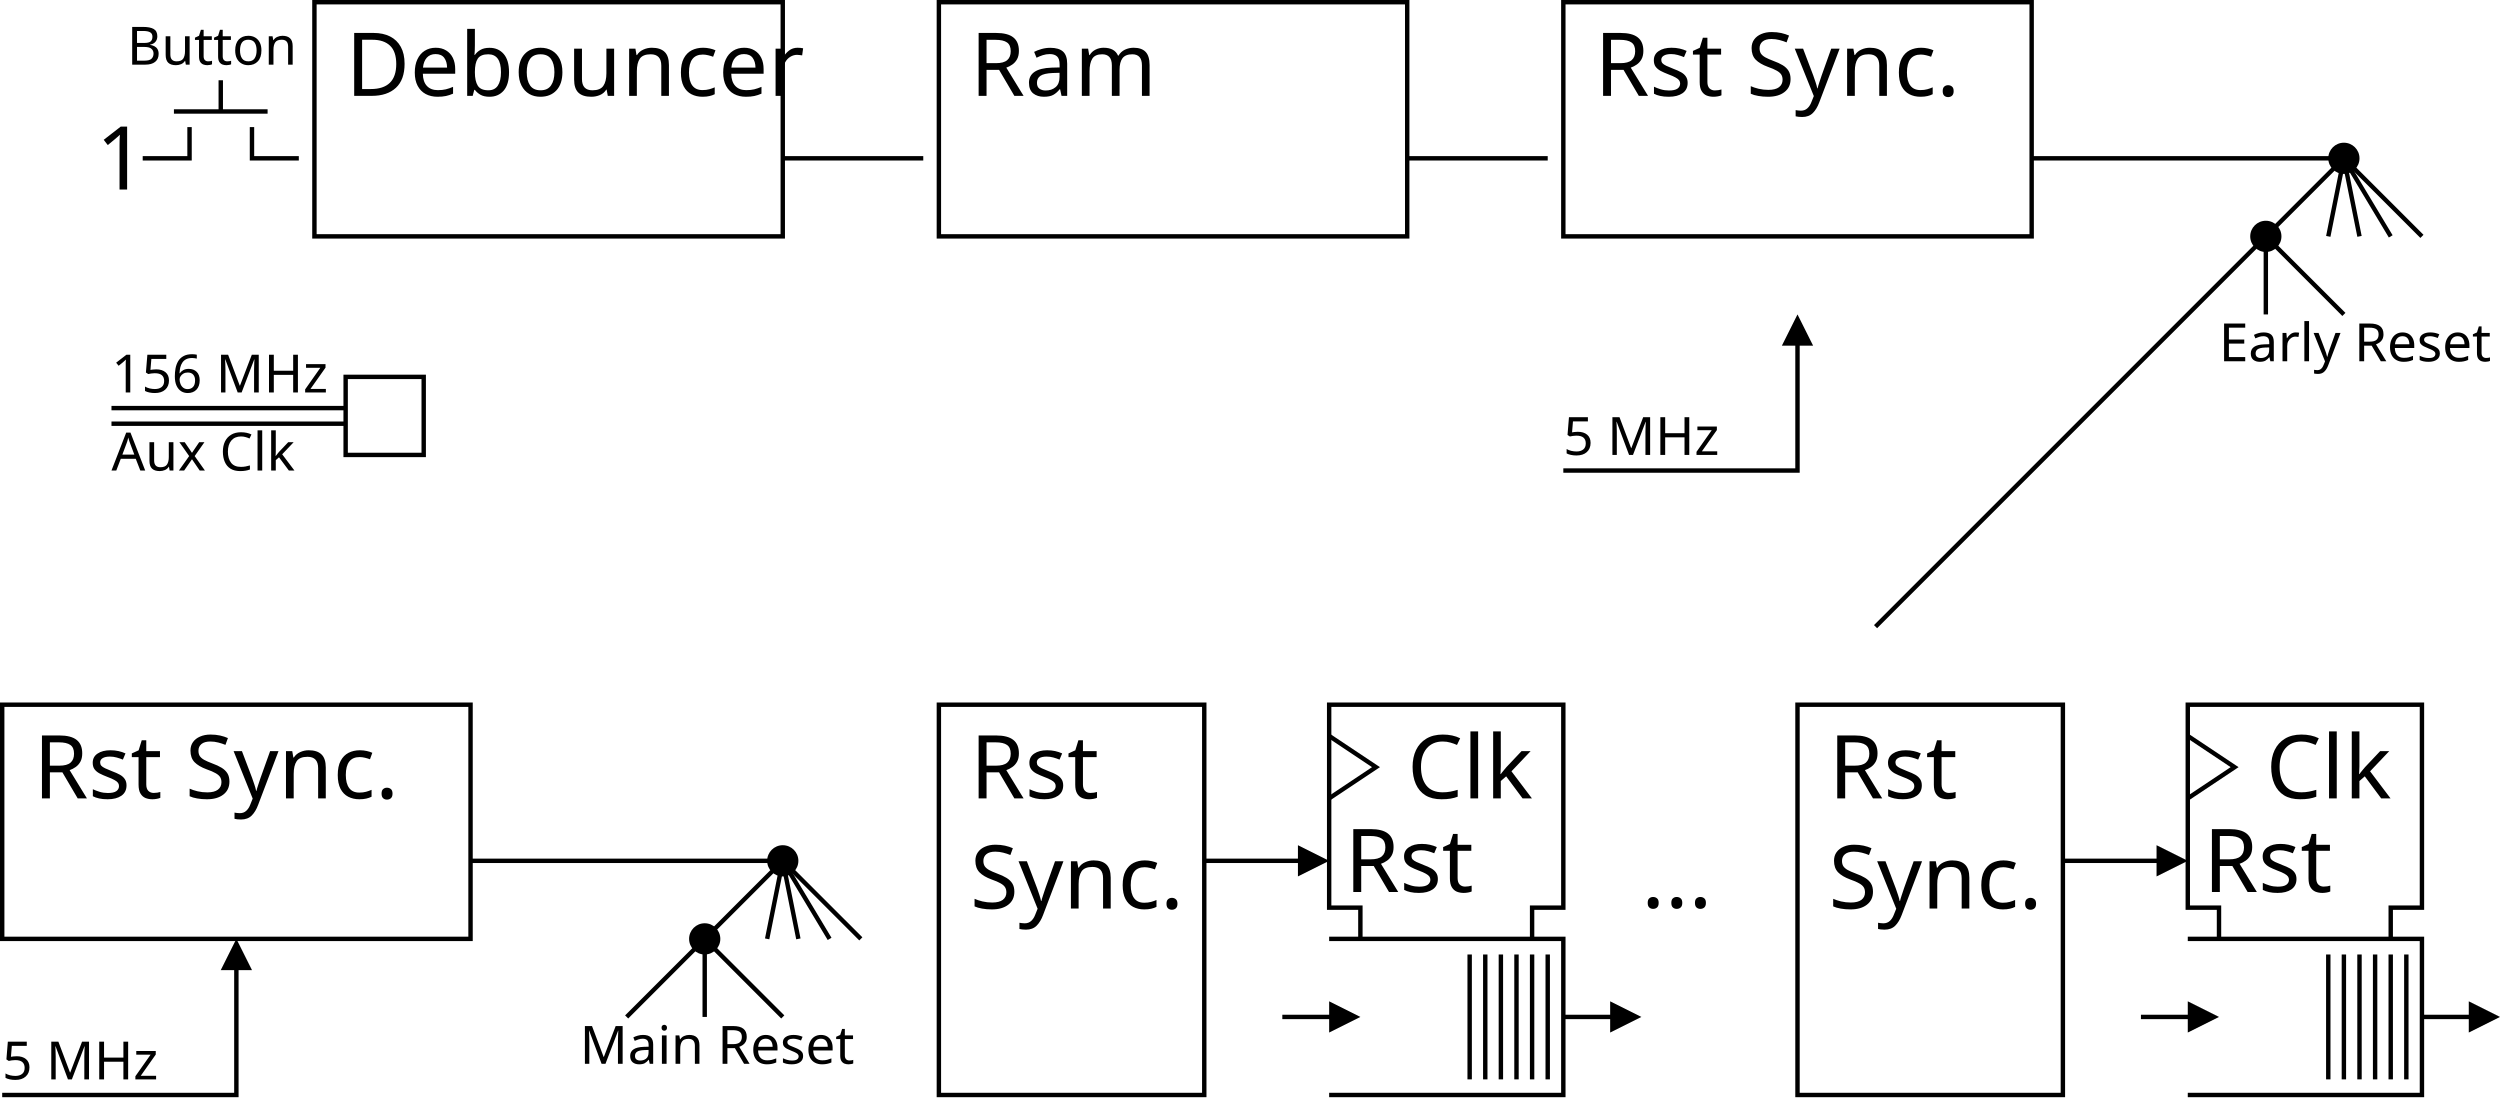
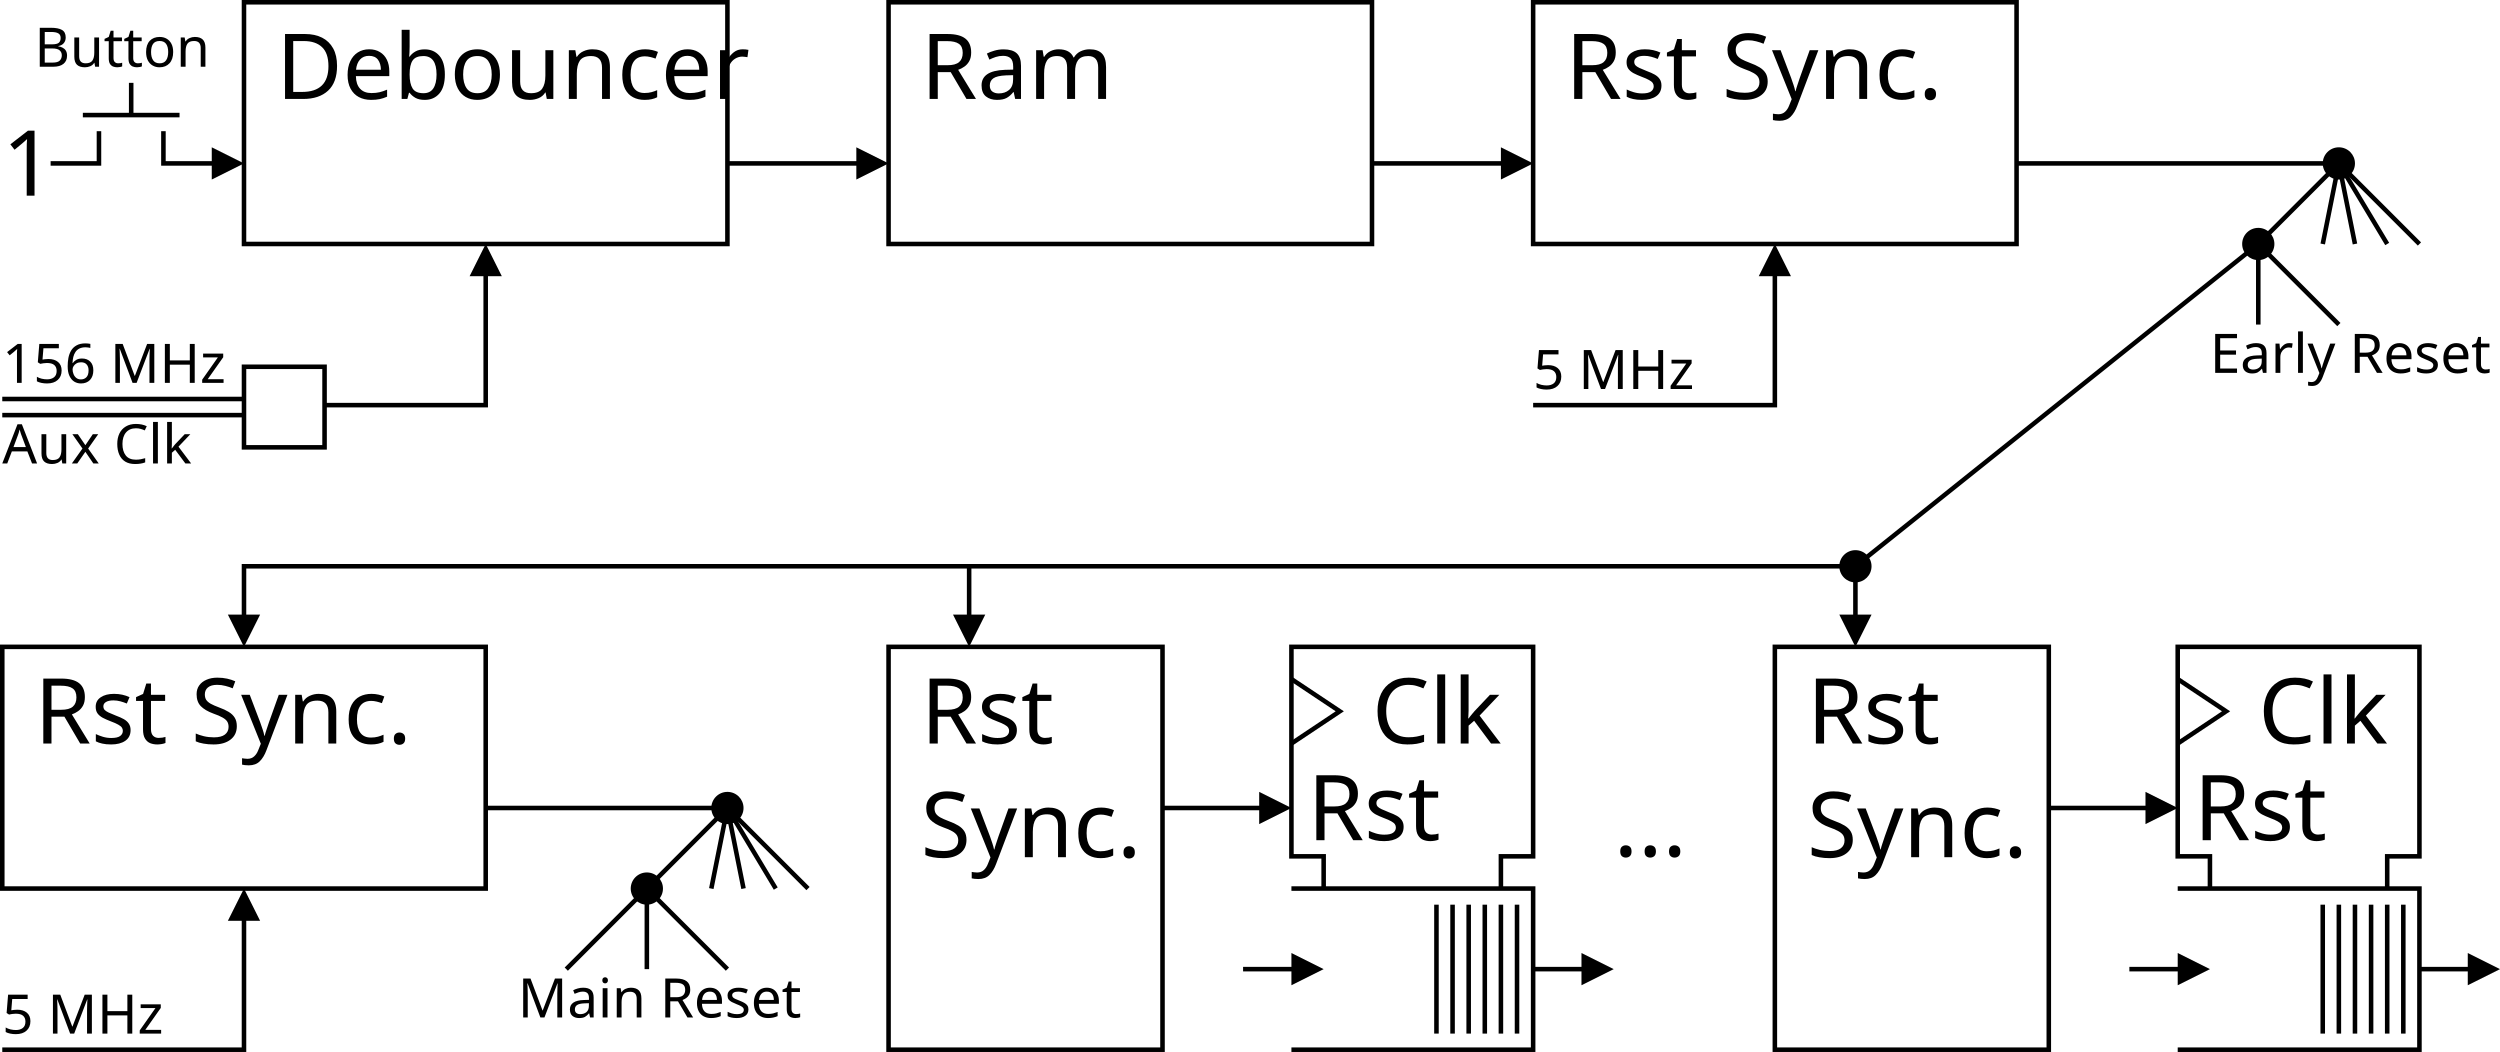
- <svg xmlns="http://www.w3.org/2000/svg" width="567.429" height="249.032" id="svg3639" version="1.1">
+ <svg xmlns="http://www.w3.org/2000/svg" width="549.713" height="231.315" id="svg3639" version="1.1">
  <defs id="defs3641" />
-   <g id="layer1" transform="translate(-34.93307,-236.9015)">
-     <rect style="color:#000000;fill:none;stroke:#000000;stroke-width:1;stroke-linecap:butt;stroke-linejoin:miter;stroke-miterlimit:4;stroke-opacity:1;stroke-dasharray:none;stroke-dashoffset:0;marker:none;visibility:visible;display:inline;overflow:visible;enable-background:accumulate" id="rect3649" width="106.299" height="53.15" x="106.299" y="237.402" />
-     <text id="text2990" y="258.661" x="113.386" style="font-size:40px;font-style:normal;font-variant:normal;font-weight:normal;font-stretch:normal;line-height:125%;letter-spacing:0px;word-spacing:0px;fill:#000000;fill-opacity:1;stroke:none;font-family:cmr10;-inkscape-font-specification:cmr10" xml:space="preserve">
-       <tspan style="font-size:20px" y="258.661" x="113.386" id="tspan2992">Debouncer</tspan>
+   <g id="layer1" transform="translate(-52.6496,-254.6181)">
+     <rect style="color:#000000;fill:none;stroke:#000000;stroke-width:1;stroke-linecap:butt;stroke-linejoin:miter;stroke-miterlimit:4;stroke-opacity:1;stroke-dasharray:none;stroke-dashoffset:0;marker:none;visibility:visible;display:inline;overflow:visible;enable-background:accumulate" id="rect3649" width="106.299" height="53.15" x="106.299" y="255.118" />
+     <text id="text2990" y="276.378" x="113.386" style="font-size:40px;font-style:normal;font-variant:normal;font-weight:normal;font-stretch:normal;line-height:125%;letter-spacing:0px;word-spacing:0px;fill:#000000;fill-opacity:1;stroke:none;font-family:cmr10;-inkscape-font-specification:cmr10" xml:space="preserve">
+       <tspan style="font-size:20px" y="276.378" x="113.386" id="tspan2992">Debouncer</tspan>
    </text>
-     <text xml:space="preserve" style="font-size:20px;font-style:normal;font-variant:normal;font-weight:normal;font-stretch:normal;line-height:125%;letter-spacing:0px;word-spacing:0px;fill:#000000;fill-opacity:1;stroke:none;font-family:cmr10;-inkscape-font-specification:cmr10" x="255.118" y="258.661" id="text3663">
-       <tspan id="tspan3665" x="255.118" y="258.661">Ram</tspan>
+     <text xml:space="preserve" style="font-size:20px;font-style:normal;font-variant:normal;font-weight:normal;font-stretch:normal;line-height:125%;letter-spacing:0px;word-spacing:0px;fill:#000000;fill-opacity:1;stroke:none;font-family:cmr10;-inkscape-font-specification:cmr10" x="255.118" y="276.378" id="text3663">
+       <tspan id="tspan3665" x="255.118" y="276.378">Ram</tspan>
    </text>
-     <text xml:space="preserve" style="font-size:20px;font-style:normal;font-variant:normal;font-weight:normal;font-stretch:normal;line-height:125%;letter-spacing:0px;word-spacing:0px;fill:#000000;fill-opacity:1;stroke:none;font-family:cmr10;-inkscape-font-specification:cmr10" x="396.85" y="258.661" id="text3667">
-       <tspan id="tspan3669" x="396.85" y="258.661">Rst Sync.</tspan>
+     <text xml:space="preserve" style="font-size:20px;font-style:normal;font-variant:normal;font-weight:normal;font-stretch:normal;line-height:125%;letter-spacing:0px;word-spacing:0px;fill:#000000;fill-opacity:1;stroke:none;font-family:cmr10;-inkscape-font-specification:cmr10" x="396.85" y="276.378" id="text3667">
+       <tspan id="tspan3669" x="396.85" y="276.378">Rst Sync.</tspan>
    </text>
-     <rect style="color:#000000;fill:none;stroke:#000000;stroke-width:1;stroke-linecap:butt;stroke-linejoin:miter;stroke-miterlimit:4;stroke-opacity:1;stroke-dasharray:none;stroke-dashoffset:0;marker:none;visibility:visible;display:inline;overflow:visible;enable-background:accumulate" id="rect3649-0" width="106.299" height="53.15" x="248.031" y="237.402" />
-     <rect style="color:#000000;fill:none;stroke:#000000;stroke-width:1;stroke-linecap:butt;stroke-linejoin:miter;stroke-miterlimit:4;stroke-opacity:1;stroke-dasharray:none;stroke-dashoffset:0;marker:none;visibility:visible;display:inline;overflow:visible;enable-background:accumulate" id="rect3649-0-5" width="106.299" height="53.15" x="389.764" y="237.402" />
-     <g id="g3856" transform="translate(2.1259843e-6,-35.43307)">
+     <rect style="color:#000000;fill:none;stroke:#000000;stroke-width:1;stroke-linecap:butt;stroke-linejoin:miter;stroke-miterlimit:4;stroke-opacity:1;stroke-dasharray:none;stroke-dashoffset:0;marker:none;visibility:visible;display:inline;overflow:visible;enable-background:accumulate" id="rect3649-0" width="106.299" height="53.15" x="248.031" y="255.118" />
+     <rect style="color:#000000;fill:none;stroke:#000000;stroke-width:1;stroke-linecap:butt;stroke-linejoin:miter;stroke-miterlimit:4;stroke-opacity:1;stroke-dasharray:none;stroke-dashoffset:0;marker:none;visibility:visible;display:inline;overflow:visible;enable-background:accumulate" id="rect3649-0-5" width="106.299" height="53.15" x="389.764" y="255.118" />
+     <g id="g3856" transform="translate(1.4173229e-6,-17.71653)">
      <path id="path3707" d="m 496.063,308.268 70.866,0 0,0" style="fill:none;stroke:#000000;stroke-width:1px;stroke-linecap:butt;stroke-linejoin:miter;stroke-opacity:1" />
      <path transform="translate(496.063,77.95275)" d="m 74.409,230.315 c 0,1.957 -1.586,3.543 -3.543,3.543 -1.957,0 -3.543,-1.586 -3.543,-3.543 0,-1.957 1.586,-3.543 3.543,-3.543 1.957,0 3.543,1.586 3.543,3.543 z" id="path5860" style="color:#000000;fill:#000000;fill-opacity:1;fill-rule:nonzero;stroke:none;stroke-width:1;marker:none;visibility:visible;display:inline;overflow:visible;enable-background:accumulate" />
      <path id="path3746" d="M 566.929,308.268 549.213,325.984" style="fill:none;stroke:#000000;stroke-width:1px;stroke-linecap:butt;stroke-linejoin:miter;stroke-opacity:1" />
      <path id="path3748" d="m 566.929,308.268 c -1.49,1.082 -1.49,1.082 0,0" style="fill:none;stroke:#000000;stroke-width:1px;stroke-linecap:butt;stroke-linejoin:miter;stroke-opacity:1" />
      <path id="path3754" d="m 570.472,325.984 -3.543,-17.717" style="fill:none;stroke:#000000;stroke-width:1px;stroke-linecap:butt;stroke-linejoin:miter;stroke-opacity:1" />
      <path id="path3756" d="M 577.559,325.984 566.929,308.268" style="fill:none;stroke:#000000;stroke-width:1px;stroke-linecap:butt;stroke-linejoin:miter;stroke-opacity:1" />
      <path id="path3758" d="M 584.646,325.984 566.929,308.268" style="fill:none;stroke:#000000;stroke-width:1px;stroke-linecap:butt;stroke-linejoin:miter;stroke-opacity:1" />
-       <path id="path3760" d="M 549.213,325.984 460.63,414.567" style="fill:none;stroke:#000000;stroke-width:1px;stroke-linecap:butt;stroke-linejoin:miter;stroke-opacity:1" />
+       <path id="path3760" d="m 549.213,325.984 -88.583,70.866" style="fill:none;stroke:#000000;stroke-width:1px;stroke-linecap:butt;stroke-linejoin:miter;stroke-opacity:1" />
      <path id="path3762" d="m 549.213,325.984 0,17.717" style="fill:none;stroke:#000000;stroke-width:1px;stroke-linecap:butt;stroke-linejoin:miter;stroke-opacity:1" />
      <path id="path3764" d="m 549.213,325.984 17.717,17.717" style="fill:none;stroke:#000000;stroke-width:1px;stroke-linecap:butt;stroke-linejoin:miter;stroke-opacity:1" />
      <path transform="translate(478.3465,95.66929)" d="m 74.409,230.315 c 0,1.957 -1.586,3.543 -3.543,3.543 -1.957,0 -3.543,-1.586 -3.543,-3.543 0,-1.957 1.586,-3.543 3.543,-3.543 1.957,0 3.543,1.586 3.543,3.543 z" id="path5860-7" style="color:#000000;fill:#000000;fill-opacity:1;fill-rule:nonzero;stroke:none;stroke-width:1;marker:none;visibility:visible;display:inline;overflow:visible;enable-background:accumulate" />
      <path id="path3802" d="m 566.929,308.268 -3.543,17.717" style="fill:none;stroke:#000000;stroke-width:1px;stroke-linecap:butt;stroke-linejoin:miter;stroke-opacity:1" />
    </g>
-     <text xml:space="preserve" style="font-size:20px;font-style:normal;font-variant:normal;font-weight:normal;font-stretch:normal;line-height:125%;letter-spacing:0px;word-spacing:0px;fill:#000000;fill-opacity:1;stroke:none;font-family:cmr10;-inkscape-font-specification:cmr10" x="538.583" y="318.898" id="text3804">
-       <tspan id="tspan3806" x="538.583" y="318.898" style="font-size:12px">Early Reset</tspan>
+     <text xml:space="preserve" style="font-size:20px;font-style:normal;font-variant:normal;font-weight:normal;font-stretch:normal;line-height:125%;letter-spacing:0px;word-spacing:0px;fill:#000000;fill-opacity:1;stroke:none;font-family:cmr10;-inkscape-font-specification:cmr10" x="538.583" y="336.614" id="text3804">
+       <tspan id="tspan3806" x="538.583" y="336.614" style="font-size:12px">Early Reset</tspan>
    </text>
-     <path style="fill:none;stroke:#000000;stroke-width:1px;stroke-linecap:butt;stroke-linejoin:miter;stroke-opacity:1" d="m 212.598,272.835 31.89,0" id="path3980" />
-     <path style="fill:none;stroke:#000000;stroke-width:1px;stroke-linecap:butt;stroke-linejoin:miter;stroke-opacity:1" d="m 354.331,272.835 31.89,0" id="path3982" />
-     <g transform="translate(7.086617,49.6063)" id="g6970">
-       <rect y="272.835" x="106.299" height="17.717" width="17.717" id="rect6828" style="color:#000000;fill:none;stroke:#000000;stroke-width:1;stroke-linecap:butt;stroke-linejoin:miter;stroke-miterlimit:4;stroke-opacity:1;stroke-dasharray:none;stroke-dashoffset:0;marker:none;visibility:visible;display:inline;overflow:visible;enable-background:accumulate" />
-       <path id="path6834" d="m 106.299,283.465 -53.15,0" style="fill:none;stroke:#000000;stroke-width:1px;stroke-linecap:butt;stroke-linejoin:miter;stroke-opacity:1" />
-       <path id="path6836" d="m 106.299,279.921 -53.15,0" style="fill:none;stroke:#000000;stroke-width:1px;stroke-linecap:butt;stroke-linejoin:miter;stroke-opacity:1" />
+     <path style="fill:none;stroke:#000000;stroke-width:1px;stroke-linecap:butt;stroke-linejoin:miter;stroke-opacity:1" d="m 212.598,290.551 31.89,0" id="path3980" />
+     <path style="fill:none;stroke:#000000;stroke-width:1px;stroke-linecap:butt;stroke-linejoin:miter;stroke-opacity:1" d="m 354.331,290.551 31.89,0" id="path3982" />
+     <g id="g3118" transform="translate(0,9.281799)">
+       <g id="g6970" transform="translate(2.7559055e-6,53.1496)">
+         <rect style="color:#000000;fill:none;stroke:#000000;stroke-width:1;stroke-linecap:butt;stroke-linejoin:miter;stroke-miterlimit:4;stroke-opacity:1;stroke-dasharray:none;stroke-dashoffset:0;marker:none;visibility:visible;display:inline;overflow:visible;enable-background:accumulate" id="rect6828" width="17.717" height="17.717" x="106.299" y="272.835" />
+         <path style="fill:none;stroke:#000000;stroke-width:1px;stroke-linecap:butt;stroke-linejoin:miter;stroke-opacity:1" d="m 106.299,283.465 -53.15,0" id="path6834" />
+         <path style="fill:none;stroke:#000000;stroke-width:1px;stroke-linecap:butt;stroke-linejoin:miter;stroke-opacity:1" d="m 106.299,279.921 -53.15,0" id="path6836" />
+       </g>
+       <text id="text4002-8" y="347.244" x="53.15" style="font-size:20px;font-style:normal;font-variant:normal;font-weight:normal;font-stretch:normal;line-height:125%;letter-spacing:0px;word-spacing:0px;fill:#000000;fill-opacity:1;stroke:none;font-family:cmr10;-inkscape-font-specification:cmr10" xml:space="preserve">
+         <tspan style="font-size:12px" y="347.244" x="53.15" id="tspan4004-1">Aux Clk</tspan>
+       </text>
+       <text id="text6776-39" y="329.527" x="53.15" style="font-size:20px;font-style:normal;font-variant:normal;font-weight:normal;font-stretch:normal;line-height:125%;letter-spacing:0px;word-spacing:0px;fill:#000000;fill-opacity:1;stroke:none;font-family:cmr10;-inkscape-font-specification:cmr10" xml:space="preserve">
+         <tspan style="font-size:12px" y="329.527" x="53.15" id="tspan6778-71">156 MHz</tspan>
+       </text>
    </g>
-     <text xml:space="preserve" style="font-size:20px;font-style:normal;font-variant:normal;font-weight:normal;font-stretch:normal;line-height:125%;letter-spacing:0px;word-spacing:0px;fill:#000000;fill-opacity:1;stroke:none;font-family:cmr10;-inkscape-font-specification:cmr10" x="60.236" y="343.701" id="text4002-8">
-       <tspan id="tspan4004-1" x="60.236" y="343.701" style="font-size:12px">Aux Clk</tspan>
-     </text>
-     <text xml:space="preserve" style="font-size:20px;font-style:normal;font-variant:normal;font-weight:normal;font-stretch:normal;line-height:125%;letter-spacing:0px;word-spacing:0px;fill:#000000;fill-opacity:1;stroke:none;font-family:cmr10;-inkscape-font-specification:cmr10" x="60.236" y="325.984" id="text6776-39">
-       <tspan id="tspan6778-71" x="60.236" y="325.984" style="font-size:12px">156 MHz</tspan>
-     </text>
    <text xml:space="preserve" style="font-size:20px;font-style:normal;font-variant:normal;font-weight:normal;font-stretch:normal;line-height:125%;letter-spacing:0px;word-spacing:0px;fill:#000000;fill-opacity:1;stroke:none;font-family:cmr10;-inkscape-font-specification:cmr10" x="66.424" y="290.985" id="text4015">
      <tspan id="tspan4017" x="66.424" y="290.985" />
    </text>
-     <g id="g4513" transform="translate(-3.543307,-17.71654)">
-       <path id="path4011" d="m 106.299,290.551 -10.63,0 0,-7.087" style="fill:none;stroke:#000000;stroke-width:1px;stroke-linecap:butt;stroke-linejoin:miter;stroke-opacity:1" />
+     <g id="g4513" transform="translate(-7.086615,-1.6769232e-5)">
+       <path id="path4011" d="m 109.843,290.551 -14.173,-1e-5 0,-7.087" style="fill:none;stroke:#000000;stroke-width:1px;stroke-linecap:butt;stroke-linejoin:miter;stroke-opacity:1" />
      <path id="path4013" d="m 81.496,283.465 0,7.087 -10.63,0" style="fill:none;stroke:#000000;stroke-width:1px;stroke-linecap:butt;stroke-linejoin:miter;stroke-opacity:1" />
      <text id="text5888-7" y="297.638" x="60.236" style="font-size:20px;font-style:normal;font-variant:normal;font-weight:normal;font-stretch:normal;line-height:125%;letter-spacing:0px;word-spacing:0px;fill:#000000;fill-opacity:1;stroke:none;font-family:cmr10;-inkscape-font-specification:cmr10" xml:space="preserve">
        <tspan y="297.638" x="60.236" id="tspan5890-6">1</tspan>
      </text>
      <path id="path4040" d="m 99.213,279.921 -21.26,0" style="fill:none;stroke:#000000;stroke-width:1px;stroke-linecap:butt;stroke-linejoin:miter;stroke-opacity:1" />
      <path id="path4042" d="m 88.583,279.921 0,-7.087" style="fill:none;stroke:#000000;stroke-width:1px;stroke-linecap:butt;stroke-linejoin:miter;stroke-opacity:1" />
      <text id="text4044" y="269.291" x="67.323" style="font-size:20px;font-style:normal;font-variant:normal;font-weight:normal;font-stretch:normal;line-height:125%;letter-spacing:0px;word-spacing:0px;fill:#000000;fill-opacity:1;stroke:none;font-family:cmr10;-inkscape-font-specification:cmr10" xml:space="preserve">
        <tspan style="font-size:12px" y="269.291" x="67.323" id="tspan4046">Button</tspan>
      </text>
    </g>
    <path id="path5576-5" d="m 538.583,450 0,-7.087 -7.087,0 0,-46.063 53.15,0 0,46.063 -7.087,0 0,7.087" style="fill:none;stroke:#000000;stroke-width:1px;stroke-linecap:butt;stroke-linejoin:miter;stroke-opacity:1" />
    <text xml:space="preserve" style="font-size:20px;font-style:normal;font-variant:normal;font-weight:normal;font-stretch:normal;line-height:125%;letter-spacing:0px;word-spacing:0px;fill:#000000;fill-opacity:1;stroke:none;font-family:cmr10;-inkscape-font-specification:cmr10" x="549.213" y="418.11" id="text5646-1">
      <tspan id="tspan5648-5" x="549.213" y="418.11">Clk</tspan>
    </text>
    <path style="fill:none;stroke:#000000;stroke-width:1px;stroke-linecap:butt;stroke-linejoin:miter;stroke-opacity:1" d="m 531.496,418.11 10.63,-7.087 -10.63,-7.087" id="path5652-5" />
    <text xml:space="preserve" style="font-size:20px;font-style:normal;font-variant:normal;font-weight:normal;font-stretch:normal;line-height:125%;letter-spacing:0px;word-spacing:0px;fill:#000000;fill-opacity:1;stroke:none;font-family:cmr10;-inkscape-font-specification:cmr10" x="535.039" y="439.37" id="text5995-5">
      <tspan id="tspan5997-7" x="535.039" y="439.37">Rst</tspan>
    </text>
    <path style="fill:#000000;fill-opacity:1;stroke:none" d="m 531.496,432.283 -7.087,3.543 0,-7.087 7.087,3.543" id="path5778-1-5" />
    <path style="fill:none;stroke:#000000;stroke-width:1px;stroke-linecap:butt;stroke-linejoin:miter;stroke-opacity:1" d="m 531.496,450 53.15,0 0,35.433 -53.15,0" id="path4139" />
    <path style="fill:none;stroke:#000000;stroke-width:1px;stroke-linecap:butt;stroke-linejoin:miter;stroke-opacity:1" d="m 581.102,453.543 0,28.346" id="path4141" />
    <path style="fill:none;stroke:#000000;stroke-width:1px;stroke-linecap:butt;stroke-linejoin:miter;stroke-opacity:1" d="m 577.559,453.543 0,28.346" id="path4143" />
    <path style="fill:none;stroke:#000000;stroke-width:1px;stroke-linecap:butt;stroke-linejoin:miter;stroke-opacity:1" d="m 574.016,453.543 0,28.346" id="path4145" />
    <path style="fill:none;stroke:#000000;stroke-width:1px;stroke-linecap:butt;stroke-linejoin:miter;stroke-opacity:1" d="m 570.472,453.543 0,28.346" id="path4147" />
    <path style="fill:none;stroke:#000000;stroke-width:1px;stroke-linecap:butt;stroke-linejoin:miter;stroke-opacity:1" d="m 566.929,453.543 0,28.346" id="path4149" />
    <path style="fill:none;stroke:#000000;stroke-width:1px;stroke-linecap:butt;stroke-linejoin:miter;stroke-opacity:1" d="m 563.386,453.543 0,28.346" id="path4151" />
    <rect style="color:#000000;fill:none;stroke:#000000;stroke-width:1;stroke-linecap:butt;stroke-linejoin:miter;stroke-miterlimit:4;stroke-opacity:1;stroke-dasharray:none;stroke-dashoffset:0;marker:none;visibility:visible;display:inline;overflow:visible;enable-background:accumulate" id="rect4157" width="60.236" height="88.583" x="442.913" y="396.85" />
    <text xml:space="preserve" style="font-size:20px;font-style:normal;font-variant:normal;font-weight:normal;font-stretch:normal;line-height:125%;letter-spacing:0px;word-spacing:0px;fill:#000000;fill-opacity:1;stroke:none;font-family:cmr10;-inkscape-font-specification:cmr10" x="450" y="418.11" id="text3667-0">
      <tspan id="tspan3669-2" x="450" y="418.11">Rst</tspan>
      <tspan x="450" y="443.11" id="tspan4180">Sync.</tspan>
    </text>
    <path style="fill:none;stroke:#000000;stroke-width:1px;stroke-linecap:butt;stroke-linejoin:miter;stroke-opacity:1" d="m 503.15,432.283 24.803,0" id="path4182" />
    <path style="fill:none;stroke:#000000;stroke-width:1px;stroke-linecap:butt;stroke-linejoin:miter;stroke-opacity:1" d="m 520.866,467.717 14.173,0" id="path4186" />
    <path style="fill:none;stroke:#000000;stroke-width:1px;stroke-linecap:butt;stroke-linejoin:miter;stroke-opacity:1" d="m 584.646,467.717 14.173,0" id="path4188" />
    <path style="fill:#000000;fill-opacity:1;stroke:none" d="m 538.583,467.717 -7.087,3.543 0,-7.087 7.087,3.543" id="path5778-1-5-9" />
    <path style="fill:#000000;fill-opacity:1;stroke:none" d="m 602.362,467.717 -7.087,3.543 0,-7.087 7.087,3.543" id="path5778-1-5-3" />
    <path id="path5576-5-0" d="m 343.701,450 0,-7.087 -7.087,0 0,-46.063 53.15,0 0,46.063 -7.087,0 0,7.087" style="fill:none;stroke:#000000;stroke-width:1px;stroke-linecap:butt;stroke-linejoin:miter;stroke-opacity:1" />
    <text xml:space="preserve" style="font-size:20px;font-style:normal;font-variant:normal;font-weight:normal;font-stretch:normal;line-height:125%;letter-spacing:0px;word-spacing:0px;fill:#000000;fill-opacity:1;stroke:none;font-family:cmr10;-inkscape-font-specification:cmr10" x="354.331" y="418.11" id="text5646-1-9">
      <tspan id="tspan5648-5-8" x="354.331" y="418.11">Clk</tspan>
    </text>
    <path style="fill:none;stroke:#000000;stroke-width:1px;stroke-linecap:butt;stroke-linejoin:miter;stroke-opacity:1" d="m 336.614,418.11 10.63,-7.087 -10.63,-7.087" id="path5652-5-3" />
    <text xml:space="preserve" style="font-size:20px;font-style:normal;font-variant:normal;font-weight:normal;font-stretch:normal;line-height:125%;letter-spacing:0px;word-spacing:0px;fill:#000000;fill-opacity:1;stroke:none;font-family:cmr10;-inkscape-font-specification:cmr10" x="340.157" y="439.37" id="text5995-5-9">
      <tspan id="tspan5997-7-9" x="340.157" y="439.37">Rst</tspan>
    </text>
    <path style="fill:#000000;fill-opacity:1;stroke:none" d="m 336.614,432.283 -7.087,3.543 0,-7.087 7.087,3.543" id="path5778-1-5-0" />
    <path style="fill:none;stroke:#000000;stroke-width:1px;stroke-linecap:butt;stroke-linejoin:miter;stroke-opacity:1" d="m 336.614,450 53.15,0 0,35.433 -53.15,0" id="path4139-8" />
    <path style="fill:none;stroke:#000000;stroke-width:1px;stroke-linecap:butt;stroke-linejoin:miter;stroke-opacity:1" d="m 386.22,453.543 0,28.346" id="path4141-8" />
    <path style="fill:none;stroke:#000000;stroke-width:1px;stroke-linecap:butt;stroke-linejoin:miter;stroke-opacity:1" d="m 382.677,453.543 0,28.346" id="path4143-6" />
    <path style="fill:none;stroke:#000000;stroke-width:1px;stroke-linecap:butt;stroke-linejoin:miter;stroke-opacity:1" d="m 379.134,453.543 0,28.346" id="path4145-0" />
    <path style="fill:none;stroke:#000000;stroke-width:1px;stroke-linecap:butt;stroke-linejoin:miter;stroke-opacity:1" d="m 375.591,453.543 0,28.346" id="path4147-4" />
    <path style="fill:none;stroke:#000000;stroke-width:1px;stroke-linecap:butt;stroke-linejoin:miter;stroke-opacity:1" d="m 372.047,453.543 0,28.346" id="path4149-6" />
    <path style="fill:none;stroke:#000000;stroke-width:1px;stroke-linecap:butt;stroke-linejoin:miter;stroke-opacity:1" d="m 368.504,453.543 0,28.346" id="path4151-4" />
    <rect style="color:#000000;fill:none;stroke:#000000;stroke-width:1;stroke-linecap:butt;stroke-linejoin:miter;stroke-miterlimit:4;stroke-opacity:1;stroke-dasharray:none;stroke-dashoffset:0;marker:none;visibility:visible;display:inline;overflow:visible;enable-background:accumulate" id="rect4157-3" width="60.236" height="88.583" x="248.031" y="396.85" />
    <text xml:space="preserve" style="font-size:20px;font-style:normal;font-variant:normal;font-weight:normal;font-stretch:normal;line-height:125%;letter-spacing:0px;word-spacing:0px;fill:#000000;fill-opacity:1;stroke:none;font-family:cmr10;-inkscape-font-specification:cmr10" x="255.118" y="418.11" id="text3667-0-5">
      <tspan id="tspan3669-2-4" x="255.118" y="418.11">Rst</tspan>
      <tspan x="255.118" y="443.11" id="tspan4180-1">Sync.</tspan>
    </text>
    <path style="fill:none;stroke:#000000;stroke-width:1px;stroke-linecap:butt;stroke-linejoin:miter;stroke-opacity:1" d="m 308.268,432.283 24.803,0" id="path4182-4" />
    <path style="fill:none;stroke:#000000;stroke-width:1px;stroke-linecap:butt;stroke-linejoin:miter;stroke-opacity:1" d="m 325.984,467.717 14.173,0" id="path4186-0" />
    <path style="fill:none;stroke:#000000;stroke-width:1px;stroke-linecap:butt;stroke-linejoin:miter;stroke-opacity:1" d="m 389.764,467.717 14.173,0" id="path4188-4" />
    <path style="fill:#000000;fill-opacity:1;stroke:none" d="m 343.701,467.717 -7.087,3.543 0,-7.087 7.087,3.543" id="path5778-1-5-9-1" />
    <path style="fill:#000000;fill-opacity:1;stroke:none" d="m 407.48,467.717 -7.087,3.543 0,-7.087 7.087,3.543" id="path5778-1-5-3-4" />
    <text xml:space="preserve" style="font-size:20px;font-style:normal;font-variant:normal;font-weight:normal;font-stretch:normal;line-height:125%;letter-spacing:0px;word-spacing:0px;fill:#000000;fill-opacity:1;stroke:none;font-family:cmr10;-inkscape-font-specification:cmr10" x="407.48" y="442.913" id="text4310">
      <tspan id="tspan4312" x="407.48" y="442.913">...</tspan>
    </text>
-     <text xml:space="preserve" style="font-size:20px;font-style:normal;font-variant:normal;font-weight:normal;font-stretch:normal;line-height:125%;letter-spacing:0px;word-spacing:0px;fill:#000000;fill-opacity:1;stroke:none;font-family:cmr10;-inkscape-font-specification:cmr10" x="42.52" y="418.11" id="text3667-4">
-       <tspan id="tspan3669-0" x="42.52" y="418.11">Rst Sync.</tspan>
+     <text xml:space="preserve" style="font-size:20px;font-style:normal;font-variant:normal;font-weight:normal;font-stretch:normal;line-height:125%;letter-spacing:0px;word-spacing:0px;fill:#000000;fill-opacity:1;stroke:none;font-family:cmr10;-inkscape-font-specification:cmr10" x="60.236" y="418.11" id="text3667-4">
+       <tspan id="tspan3669-0" x="60.236" y="418.11">Rst Sync.</tspan>
    </text>
-     <rect style="color:#000000;fill:none;stroke:#000000;stroke-width:1;stroke-linecap:butt;stroke-linejoin:miter;stroke-miterlimit:4;stroke-opacity:1;stroke-dasharray:none;stroke-dashoffset:0;marker:none;visibility:visible;display:inline;overflow:visible;enable-background:accumulate" id="rect3649-0-5-1" width="106.299" height="53.15" x="35.433" y="396.85" />
+     <rect style="color:#000000;fill:none;stroke:#000000;stroke-width:1;stroke-linecap:butt;stroke-linejoin:miter;stroke-miterlimit:4;stroke-opacity:1;stroke-dasharray:none;stroke-dashoffset:0;marker:none;visibility:visible;display:inline;overflow:visible;enable-background:accumulate" id="rect3649-0-5-1" width="106.299" height="53.15" x="53.15" y="396.85" />
    <g id="g3856-1" transform="translate(-354.3307,124.0158)">
-       <path id="path3707-2" d="m 496.063,308.268 70.866,0 0,0" style="fill:none;stroke:#000000;stroke-width:1px;stroke-linecap:butt;stroke-linejoin:miter;stroke-opacity:1" />
+       <path id="path3707-2" d="m 513.78,308.268 53.15,3e-5 0,0" style="fill:none;stroke:#000000;stroke-width:1px;stroke-linecap:butt;stroke-linejoin:miter;stroke-opacity:1" />
      <path transform="translate(496.063,77.95275)" d="m 74.409,230.315 c 0,1.957 -1.586,3.543 -3.543,3.543 -1.957,0 -3.543,-1.586 -3.543,-3.543 0,-1.957 1.586,-3.543 3.543,-3.543 1.957,0 3.543,1.586 3.543,3.543 z" id="path5860-5" style="color:#000000;fill:#000000;fill-opacity:1;fill-rule:nonzero;stroke:none;stroke-width:1;marker:none;visibility:visible;display:inline;overflow:visible;enable-background:accumulate" />
      <path id="path3746-2" d="M 566.929,308.268 549.213,325.984" style="fill:none;stroke:#000000;stroke-width:1px;stroke-linecap:butt;stroke-linejoin:miter;stroke-opacity:1" />
      <path id="path3748-7" d="m 566.929,308.268 c -1.49,1.082 -1.49,1.082 0,0" style="fill:none;stroke:#000000;stroke-width:1px;stroke-linecap:butt;stroke-linejoin:miter;stroke-opacity:1" />
      <path id="path3754-7" d="m 570.472,325.984 -3.543,-17.717" style="fill:none;stroke:#000000;stroke-width:1px;stroke-linecap:butt;stroke-linejoin:miter;stroke-opacity:1" />
      <path id="path3756-4" d="M 577.559,325.984 566.929,308.268" style="fill:none;stroke:#000000;stroke-width:1px;stroke-linecap:butt;stroke-linejoin:miter;stroke-opacity:1" />
      <path id="path3758-8" d="M 584.646,325.984 566.929,308.268" style="fill:none;stroke:#000000;stroke-width:1px;stroke-linecap:butt;stroke-linejoin:miter;stroke-opacity:1" />
      <path id="path3760-0" d="m 549.213,325.984 -17.717,17.717" style="fill:none;stroke:#000000;stroke-width:1px;stroke-linecap:butt;stroke-linejoin:miter;stroke-opacity:1" />
      <path id="path3762-3" d="m 549.213,325.984 0,17.717" style="fill:none;stroke:#000000;stroke-width:1px;stroke-linecap:butt;stroke-linejoin:miter;stroke-opacity:1" />
      <path id="path3764-7" d="m 549.213,325.984 17.717,17.717" style="fill:none;stroke:#000000;stroke-width:1px;stroke-linecap:butt;stroke-linejoin:miter;stroke-opacity:1" />
      <path transform="translate(478.3465,95.66929)" d="m 74.409,230.315 c 0,1.957 -1.586,3.543 -3.543,3.543 -1.957,0 -3.543,-1.586 -3.543,-3.543 0,-1.957 1.586,-3.543 3.543,-3.543 1.957,0 3.543,1.586 3.543,3.543 z" id="path5860-7-0" style="color:#000000;fill:#000000;fill-opacity:1;fill-rule:nonzero;stroke:none;stroke-width:1;marker:none;visibility:visible;display:inline;overflow:visible;enable-background:accumulate" />
      <path id="path3802-3" d="m 566.929,308.268 -3.543,17.717" style="fill:none;stroke:#000000;stroke-width:1px;stroke-linecap:butt;stroke-linejoin:miter;stroke-opacity:1" />
    </g>
    <text xml:space="preserve" style="font-size:20px;font-style:normal;font-variant:normal;font-weight:normal;font-stretch:normal;line-height:125%;letter-spacing:0px;word-spacing:0px;fill:#000000;fill-opacity:1;stroke:none;font-family:cmr10;-inkscape-font-specification:cmr10" x="166.535" y="478.346" id="text3804-5">
      <tspan id="tspan3806-6" x="166.535" y="478.346" style="font-size:12px">Main Reset</tspan>
    </text>
-     <g id="g4462" transform="translate(141.7323,-4.7056474e-6)">
+     <g id="g4462" transform="translate(141.7323,-1.1685686e-6)">
      <path id="path4402" d="m 248.031,343.701 53.15,0 0,-31.89" style="fill:none;stroke:#000000;stroke-width:1px;stroke-linecap:butt;stroke-linejoin:miter;stroke-opacity:1" />
      <text id="text6776-39-3" y="340.157" x="248.031" style="font-size:20px;font-style:normal;font-variant:normal;font-weight:normal;font-stretch:normal;line-height:125%;letter-spacing:0px;word-spacing:0px;fill:#000000;fill-opacity:1;stroke:none;font-family:cmr10;-inkscape-font-specification:cmr10" xml:space="preserve">
        <tspan style="font-size:12px" y="340.157" x="248.031" id="tspan6778-71-1">5 MHz</tspan>
      </text>
      <path id="path4443" d="m 301.181,308.268 -3.543,7.087 7.087,0 -3.543,-7.087" style="color:#000000;fill:#000000;fill-opacity:1;fill-rule:nonzero;stroke:none;stroke-width:1px;marker:none;visibility:visible;display:inline;overflow:visible;enable-background:accumulate" />
    </g>
-     <g id="g4462-6" transform="translate(-212.5984,141.7323)">
+     <g id="g4462-6" transform="translate(-194.8819,141.7323)">
      <path id="path4402-0" d="m 248.031,343.701 53.15,0 0,-31.89" style="fill:none;stroke:#000000;stroke-width:1px;stroke-linecap:butt;stroke-linejoin:miter;stroke-opacity:1" />
      <text id="text6776-39-3-3" y="340.157" x="248.031" style="font-size:20px;font-style:normal;font-variant:normal;font-weight:normal;font-stretch:normal;line-height:125%;letter-spacing:0px;word-spacing:0px;fill:#000000;fill-opacity:1;stroke:none;font-family:cmr10;-inkscape-font-specification:cmr10" xml:space="preserve">
        <tspan style="font-size:12px" y="340.157" x="248.031" id="tspan6778-71-1-9">5 MHz</tspan>
      </text>
      <path id="path4443-6" d="m 301.181,308.268 -3.543,7.087 7.087,0 -3.543,-7.087" style="color:#000000;fill:#000000;fill-opacity:1;fill-rule:nonzero;stroke:none;stroke-width:1px;marker:none;visibility:visible;display:inline;overflow:visible;enable-background:accumulate" />
    </g>
+     <path style="fill:none;stroke:#000000;stroke-width:1px;stroke-linecap:butt;stroke-linejoin:miter;stroke-opacity:1" d="m 425.697,142.232 0,14.173" id="path3104" transform="translate(34.93307,236.9015)" />
+     <path style="fill:none;stroke:#000000;stroke-width:1px;stroke-linecap:butt;stroke-linejoin:miter;stroke-opacity:1" d="m 425.697,142.232 -354.331,0 0,14.173" id="path3106" transform="translate(34.93307,236.9015)" />
+     <path style="fill:none;stroke:#000000;stroke-width:1px;stroke-linecap:butt;stroke-linejoin:miter;stroke-opacity:1" d="m 230.815,142.232 0,14.173" id="path3108" transform="translate(34.93307,236.9015)" />
+     <path style="fill:none;stroke:#000000;stroke-width:1px;stroke-linecap:butt;stroke-linejoin:miter;stroke-opacity:1" d="m 89.083,106.799 35.433,0 0,-31.89" id="path3128" transform="translate(34.93307,236.9015)" />
+     <path style="fill:#000000;fill-opacity:1;stroke:none" d="m 422.154,152.862 7.087,0 -3.543,7.087 -3.543,-7.087" id="path3130" transform="translate(34.93307,236.9015)" />
+     <path style="fill:#000000;fill-opacity:1;stroke:none" d="m 262.205,389.764 7.087,0 -3.543,7.087 -3.543,-7.087" id="path3130-3" />
+     <path style="fill:#000000;fill-opacity:1;stroke:none" d="m 102.756,389.764 7.087,0 -3.543,7.087 -3.543,-7.087" id="path3130-31" />
+     <path style="fill:#000000;fill-opacity:1;stroke:none" d="m 155.906,315.354 7.087,0 -3.543,-7.087 -3.543,7.087" id="path3130-0" />
+     <path style="fill:#000000;fill-opacity:1;stroke:none" d="m 389.764,290.551 -7.087,3.543 0,-7.087 7.087,3.543" id="path5778-1-5-2" />
+     <path style="fill:#000000;fill-opacity:1;stroke:none" d="m 248.031,290.551 -7.087,3.543 0,-7.087 7.087,3.543" id="path5778-1-5-06" />
+     <path style="fill:#000000;fill-opacity:1;stroke:none" d="m 106.299,290.551 -7.087,3.543 0,-7.087 7.087,3.543" id="path5778-1-5-00" />
+     <path style="color:#000000;fill:#000000;fill-opacity:1;fill-rule:nonzero;stroke:none;stroke-width:1;marker:none;visibility:visible;display:inline;overflow:visible;enable-background:accumulate" id="path4349" d="m 411.524,124.516 a 3.543,3.543 0 1 1 -7.087,0 3.543,3.543 0 1 1 7.087,0 z" transform="translate(52.6496,254.6181)" />
  </g>
</svg>
